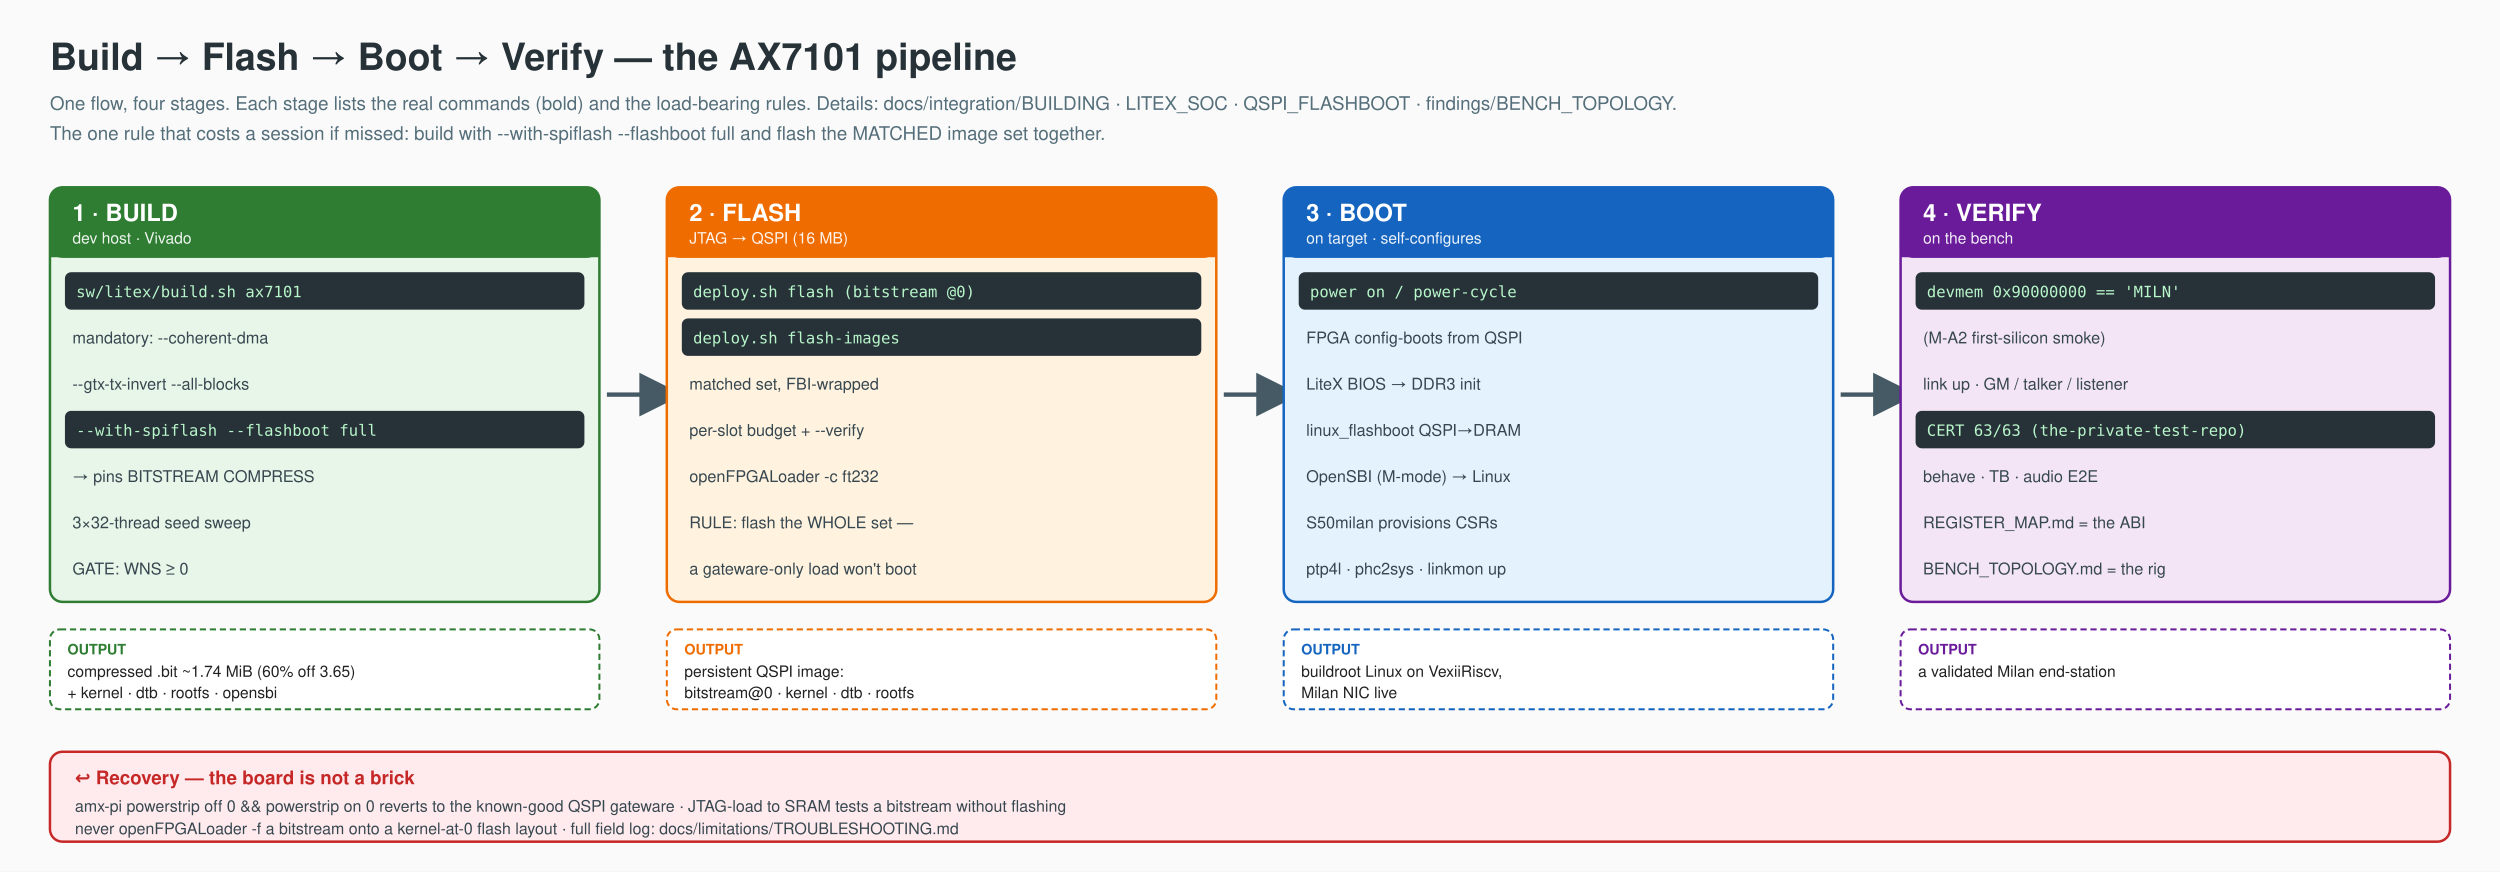
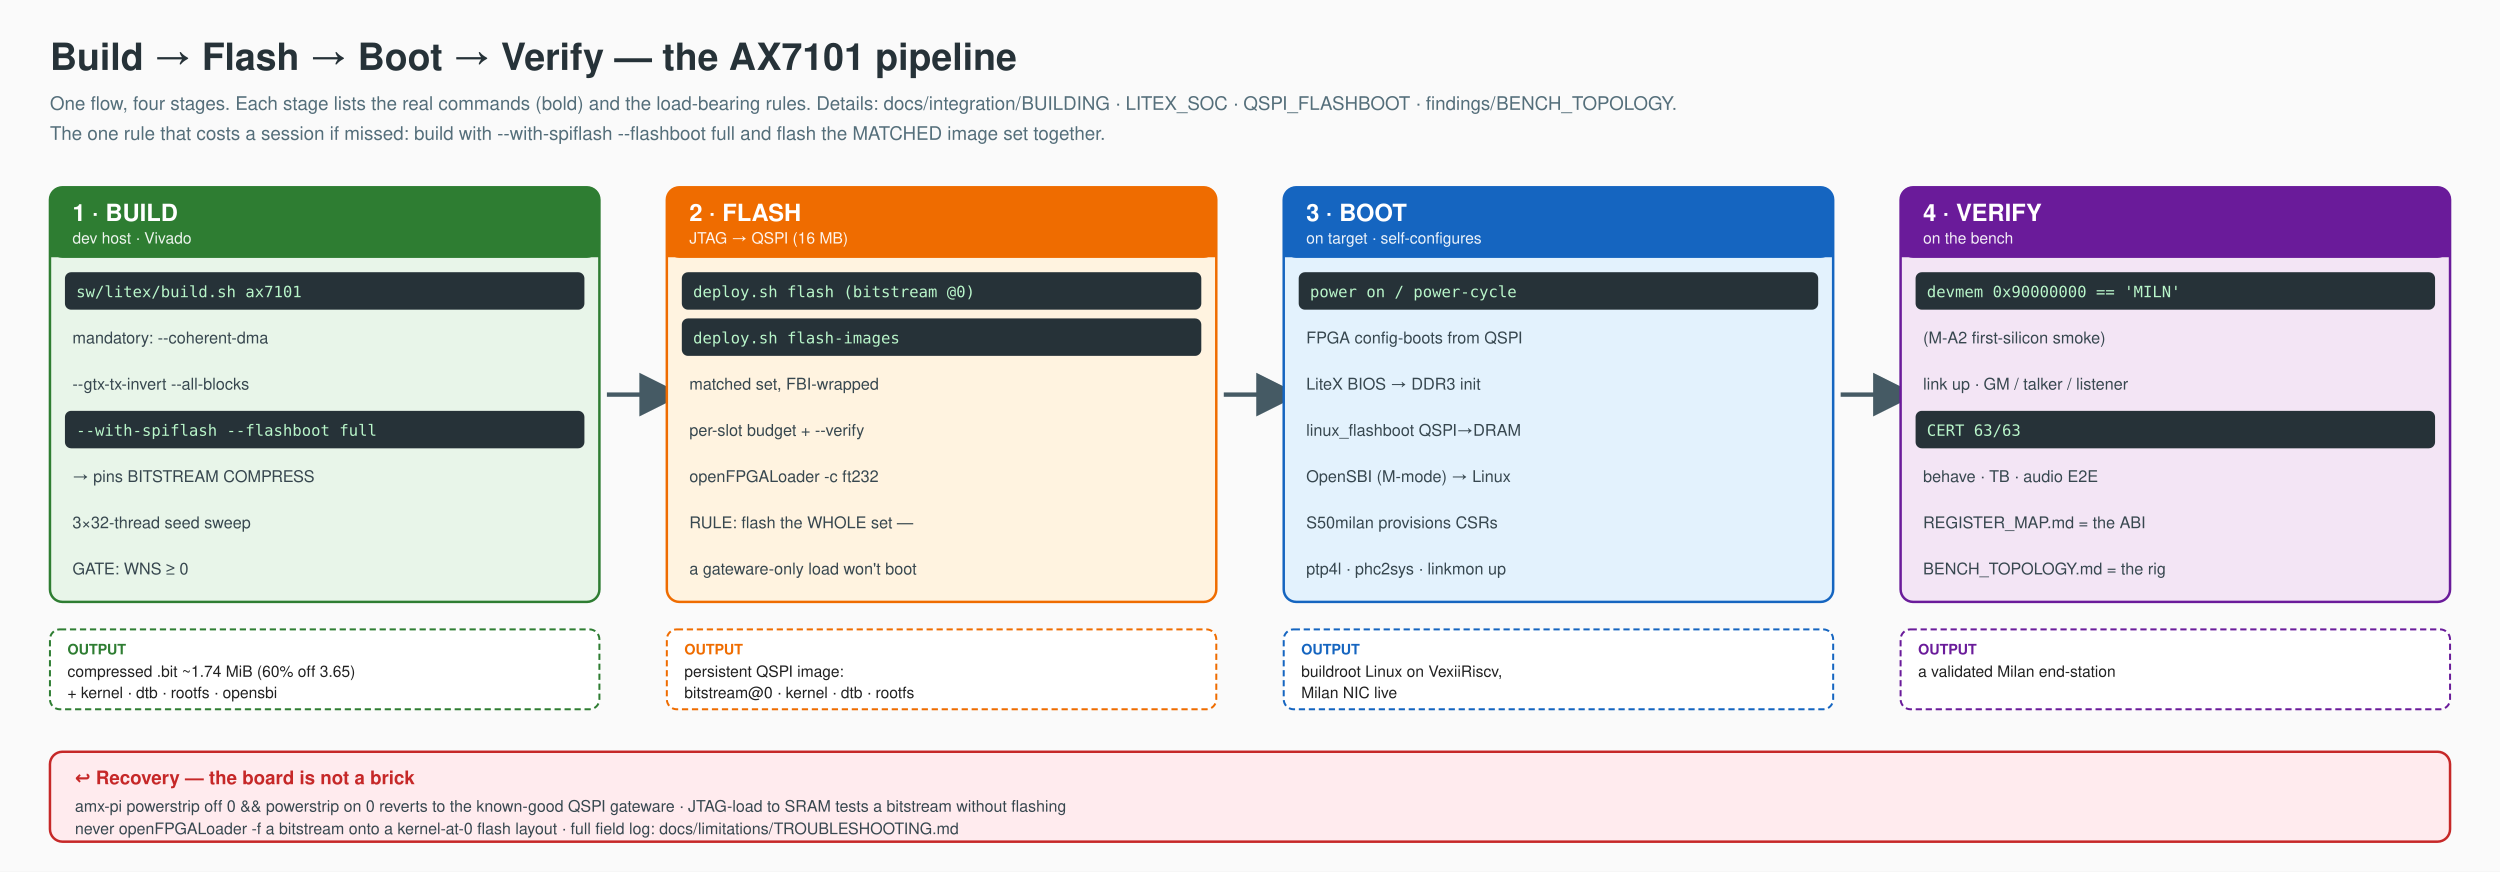
<svg xmlns="http://www.w3.org/2000/svg" width="2002" height="698" viewBox="0 0 2002 698" font-family="Helvetica,Arial,sans-serif">
  <defs>
    <marker id="fa" markerWidth="16" markerHeight="16" refX="4" refY="5" orient="auto">
      <path d="M0,0 L10,5 L0,10 Z" fill="#455A64" />
    </marker>
  </defs>
  <rect width="2002" height="698" fill="#FAFAFA" />
  <text x="40" y="56" font-size="30" font-weight="bold" fill="#263238">Build → Flash → Boot → Verify — the AX7101 pipeline</text>
  <text x="40" y="88" font-size="15" fill="#546E7A">One flow, four stages. Each stage lists the real commands (bold) and the load-bearing rules. Details: docs/integration/BUILDING · LITEX_SOC · QSPI_FLASHBOOT · findings/BENCH_TOPOLOGY.</text>
  <text x="40" y="112" font-size="15" fill="#546E7A">The one rule that costs a session if missed: build with --with-spiflash --flashboot full and flash the MATCHED image set together.</text>
  <rect x="40" y="150" width="440" height="332" rx="10" fill="#E8F5E9" stroke="#2E7D32" stroke-width="2" />
  <rect x="40" y="150" width="440" height="56" rx="10" fill="#2E7D32" stroke="#2E7D32" />
  <rect x="40" y="194" width="440" height="12" fill="#2E7D32" />
  <text x="58" y="177" font-size="19" font-weight="bold" fill="#ffffff">1 · BUILD</text>
  <text x="58" y="195" font-size="12.5" fill="#ffffff" fill-opacity="0.92">dev host · Vivado</text>
  <rect x="52" y="218" width="416" height="30" rx="5" fill="#263238" />
  <text x="61" y="238" font-size="12.5" font-family="Menlo,Consolas,monospace" fill="#B9F6CA">sw/litex/build.sh ax7101</text>
  <text x="58" y="275" font-size="13" fill="#37474F">mandatory: --coherent-dma</text>
  <text x="58" y="312" font-size="13" fill="#37474F">--gtx-tx-invert --all-blocks</text>
  <rect x="52" y="329" width="416" height="30" rx="5" fill="#263238" />
  <text x="61" y="349" font-size="12.5" font-family="Menlo,Consolas,monospace" fill="#B9F6CA">--with-spiflash --flashboot full</text>
  <text x="58" y="386" font-size="13" fill="#37474F">  → pins BITSTREAM COMPRESS</text>
  <text x="58" y="423" font-size="13" fill="#37474F">3×32-thread seed sweep</text>
  <text x="58" y="460" font-size="13" fill="#37474F">GATE: WNS ≥ 0</text>
  <rect x="40" y="504" width="440" height="64" rx="8" fill="#ffffff" stroke="#2E7D32" stroke-width="1.6" stroke-dasharray="5 3" />
  <text x="54" y="524" font-size="11.5" font-weight="bold" fill="#2E7D32">OUTPUT</text>
  <text x="54" y="542" font-size="12.5" fill="#212121">compressed .bit ~1.74 MiB (60% off 3.65)</text>
  <text x="54" y="559" font-size="12.5" fill="#212121">+ kernel · dtb · rootfs · opensbi</text>
  <line x1="486" y1="316" x2="526" y2="316" stroke="#455A64" stroke-width="3.5" marker-end="url(#fa)" />
  <rect x="534" y="150" width="440" height="332" rx="10" fill="#FFF3E0" stroke="#EF6C00" stroke-width="2" />
  <rect x="534" y="150" width="440" height="56" rx="10" fill="#EF6C00" stroke="#EF6C00" />
  <rect x="534" y="194" width="440" height="12" fill="#EF6C00" />
  <text x="552" y="177" font-size="19" font-weight="bold" fill="#ffffff">2 · FLASH</text>
  <text x="552" y="195" font-size="12.5" fill="#ffffff" fill-opacity="0.92">JTAG → QSPI (16 MB)</text>
  <rect x="546" y="218" width="416" height="30" rx="5" fill="#263238" />
  <text x="555" y="238" font-size="12.5" font-family="Menlo,Consolas,monospace" fill="#B9F6CA">deploy.sh flash  (bitstream @0)</text>
  <rect x="546" y="255" width="416" height="30" rx="5" fill="#263238" />
  <text x="555" y="275" font-size="12.5" font-family="Menlo,Consolas,monospace" fill="#B9F6CA">deploy.sh flash-images</text>
  <text x="552" y="312" font-size="13" fill="#37474F">  matched set, FBI-wrapped</text>
  <text x="552" y="349" font-size="13" fill="#37474F">  per-slot budget + --verify</text>
  <text x="552" y="386" font-size="13" fill="#37474F">openFPGALoader -c ft232</text>
  <text x="552" y="423" font-size="13" fill="#37474F">RULE: flash the WHOLE set —</text>
  <text x="552" y="460" font-size="13" fill="#37474F">a gateware-only load won't boot</text>
  <rect x="534" y="504" width="440" height="64" rx="8" fill="#ffffff" stroke="#EF6C00" stroke-width="1.6" stroke-dasharray="5 3" />
  <text x="548" y="524" font-size="11.5" font-weight="bold" fill="#EF6C00">OUTPUT</text>
  <text x="548" y="542" font-size="12.5" fill="#212121">persistent QSPI image:</text>
  <text x="548" y="559" font-size="12.5" fill="#212121">bitstream@0 · kernel · dtb · rootfs</text>
  <line x1="980" y1="316" x2="1020" y2="316" stroke="#455A64" stroke-width="3.5" marker-end="url(#fa)" />
  <rect x="1028" y="150" width="440" height="332" rx="10" fill="#E3F2FD" stroke="#1565C0" stroke-width="2" />
  <rect x="1028" y="150" width="440" height="56" rx="10" fill="#1565C0" stroke="#1565C0" />
  <rect x="1028" y="194" width="440" height="12" fill="#1565C0" />
  <text x="1046" y="177" font-size="19" font-weight="bold" fill="#ffffff">3 · BOOT</text>
  <text x="1046" y="195" font-size="12.5" fill="#ffffff" fill-opacity="0.92">on target · self-configures</text>
  <rect x="1040" y="218" width="416" height="30" rx="5" fill="#263238" />
  <text x="1049" y="238" font-size="12.5" font-family="Menlo,Consolas,monospace" fill="#B9F6CA">power on / power-cycle</text>
  <text x="1046" y="275" font-size="13" fill="#37474F">FPGA config-boots from QSPI</text>
  <text x="1046" y="312" font-size="13" fill="#37474F">LiteX BIOS → DDR3 init</text>
  <text x="1046" y="349" font-size="13" fill="#37474F">linux_flashboot QSPI→DRAM</text>
  <text x="1046" y="386" font-size="13" fill="#37474F">OpenSBI (M-mode) → Linux</text>
  <text x="1046" y="423" font-size="13" fill="#37474F">S50milan provisions CSRs</text>
  <text x="1046" y="460" font-size="13" fill="#37474F">ptp4l · phc2sys · linkmon up</text>
  <rect x="1028" y="504" width="440" height="64" rx="8" fill="#ffffff" stroke="#1565C0" stroke-width="1.6" stroke-dasharray="5 3" />
  <text x="1042" y="524" font-size="11.5" font-weight="bold" fill="#1565C0">OUTPUT</text>
  <text x="1042" y="542" font-size="12.5" fill="#212121">buildroot Linux on VexiiRiscv,</text>
  <text x="1042" y="559" font-size="12.5" fill="#212121">Milan NIC live</text>
  <line x1="1474" y1="316" x2="1514" y2="316" stroke="#455A64" stroke-width="3.5" marker-end="url(#fa)" />
  <rect x="1522" y="150" width="440" height="332" rx="10" fill="#F3E5F5" stroke="#6A1B9A" stroke-width="2" />
  <rect x="1522" y="150" width="440" height="56" rx="10" fill="#6A1B9A" stroke="#6A1B9A" />
  <rect x="1522" y="194" width="440" height="12" fill="#6A1B9A" />
  <text x="1540" y="177" font-size="19" font-weight="bold" fill="#ffffff">4 · VERIFY</text>
  <text x="1540" y="195" font-size="12.5" fill="#ffffff" fill-opacity="0.92">on the bench</text>
  <rect x="1534" y="218" width="416" height="30" rx="5" fill="#263238" />
  <text x="1543" y="238" font-size="12.5" font-family="Menlo,Consolas,monospace" fill="#B9F6CA">devmem 0x90000000 == 'MILN'</text>
  <text x="1540" y="275" font-size="13" fill="#37474F">  (M-A2 first-silicon smoke)</text>
  <text x="1540" y="312" font-size="13" fill="#37474F">link up · GM / talker / listener</text>
  <rect x="1534" y="329" width="416" height="30" rx="5" fill="#263238" />
-   <text x="1543" y="349" font-size="12.5" font-family="Menlo,Consolas,monospace" fill="#B9F6CA">CERT 63/63  (the-private-test-repo)</text>
+   <text x="1543" y="349" font-size="12.5" font-family="Menlo,Consolas,monospace" fill="#B9F6CA">CERT 63/63</text>
  <text x="1540" y="386" font-size="13" fill="#37474F">behave · TB · audio E2E</text>
  <text x="1540" y="423" font-size="13" fill="#37474F">REGISTER_MAP.md = the ABI</text>
  <text x="1540" y="460" font-size="13" fill="#37474F">BENCH_TOPOLOGY.md = the rig</text>
  <rect x="1522" y="504" width="440" height="64" rx="8" fill="#ffffff" stroke="#6A1B9A" stroke-width="1.6" stroke-dasharray="5 3" />
  <text x="1536" y="524" font-size="11.5" font-weight="bold" fill="#6A1B9A">OUTPUT</text>
  <text x="1536" y="542" font-size="12.5" fill="#212121">a validated Milan end-station</text>
  <rect x="40" y="602" width="1922" height="72" rx="10" fill="#FFEBEE" stroke="#C62828" stroke-width="2" />
  <text x="60" y="628" font-size="15" font-weight="bold" fill="#C62828">↩ Recovery — the board is not a brick</text>
  <text x="60" y="650" font-size="12.8" fill="#37474F">amx-pi powerstrip off 0 &amp;&amp; powerstrip on 0  reverts to the known-good QSPI gateware  ·  JTAG-load to SRAM tests a bitstream without flashing</text>
  <text x="60" y="668" font-size="12.8" fill="#37474F">never  openFPGALoader -f  a bitstream onto a kernel-at-0 flash layout  ·  full field log: docs/limitations/TROUBLESHOOTING.md</text>
</svg>
